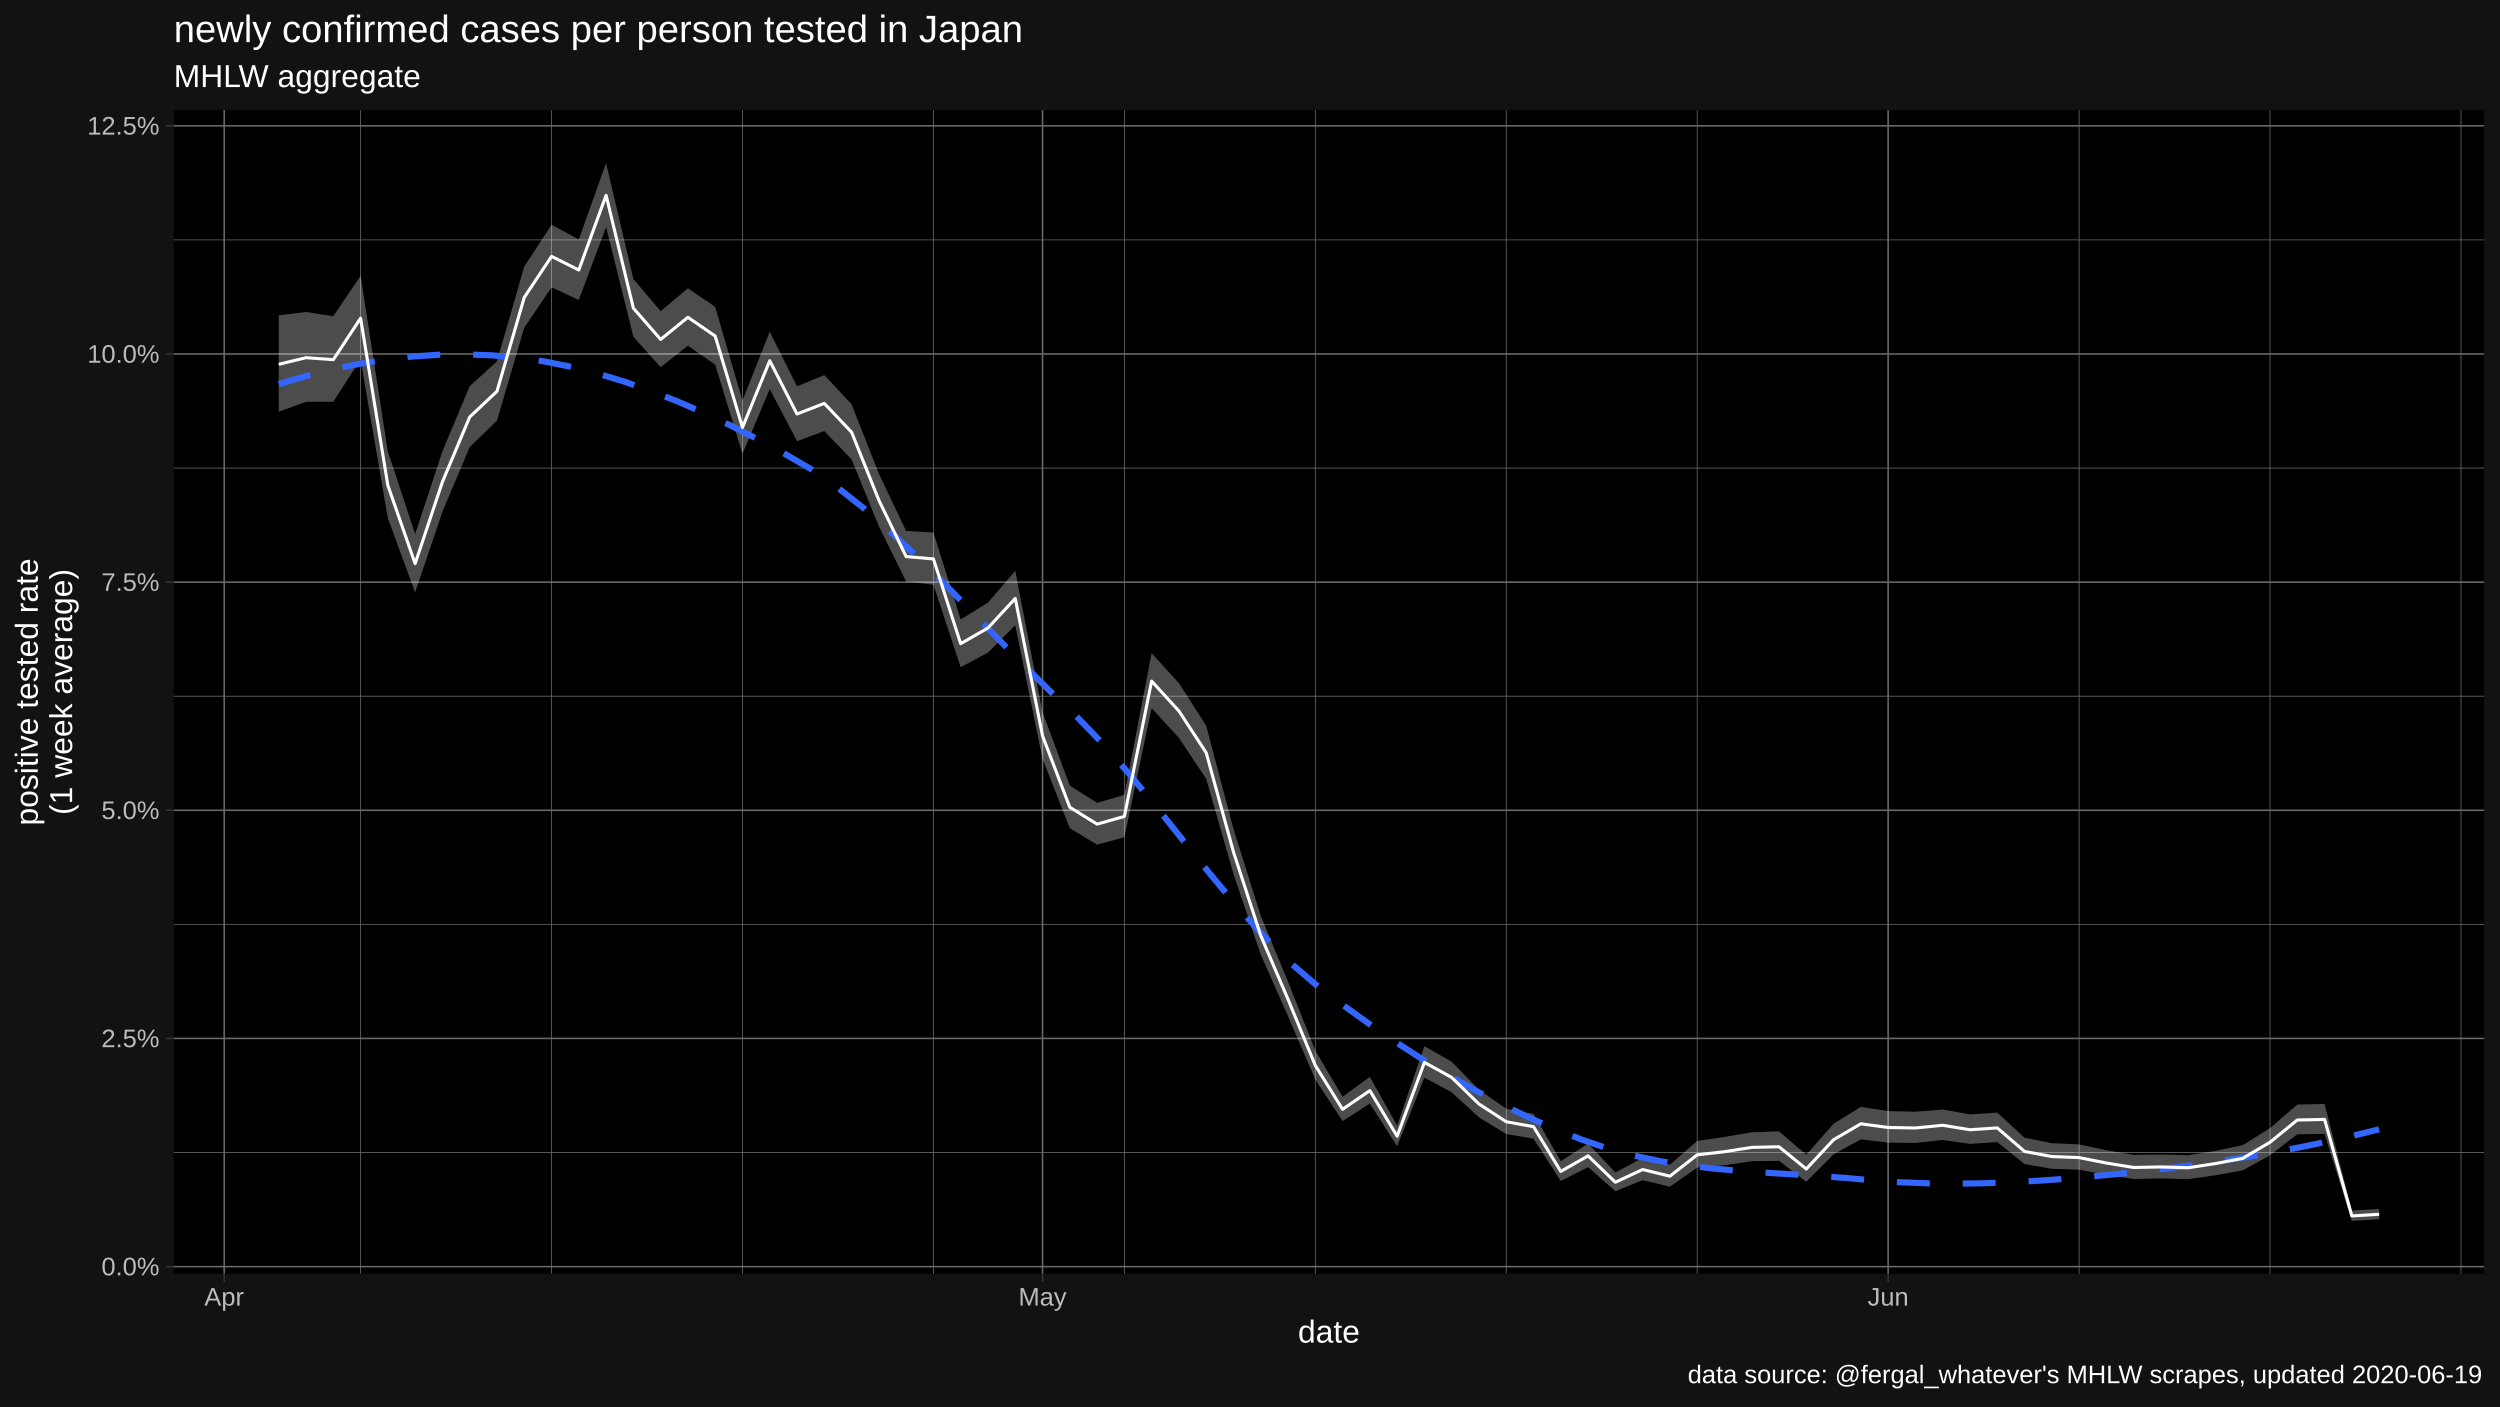
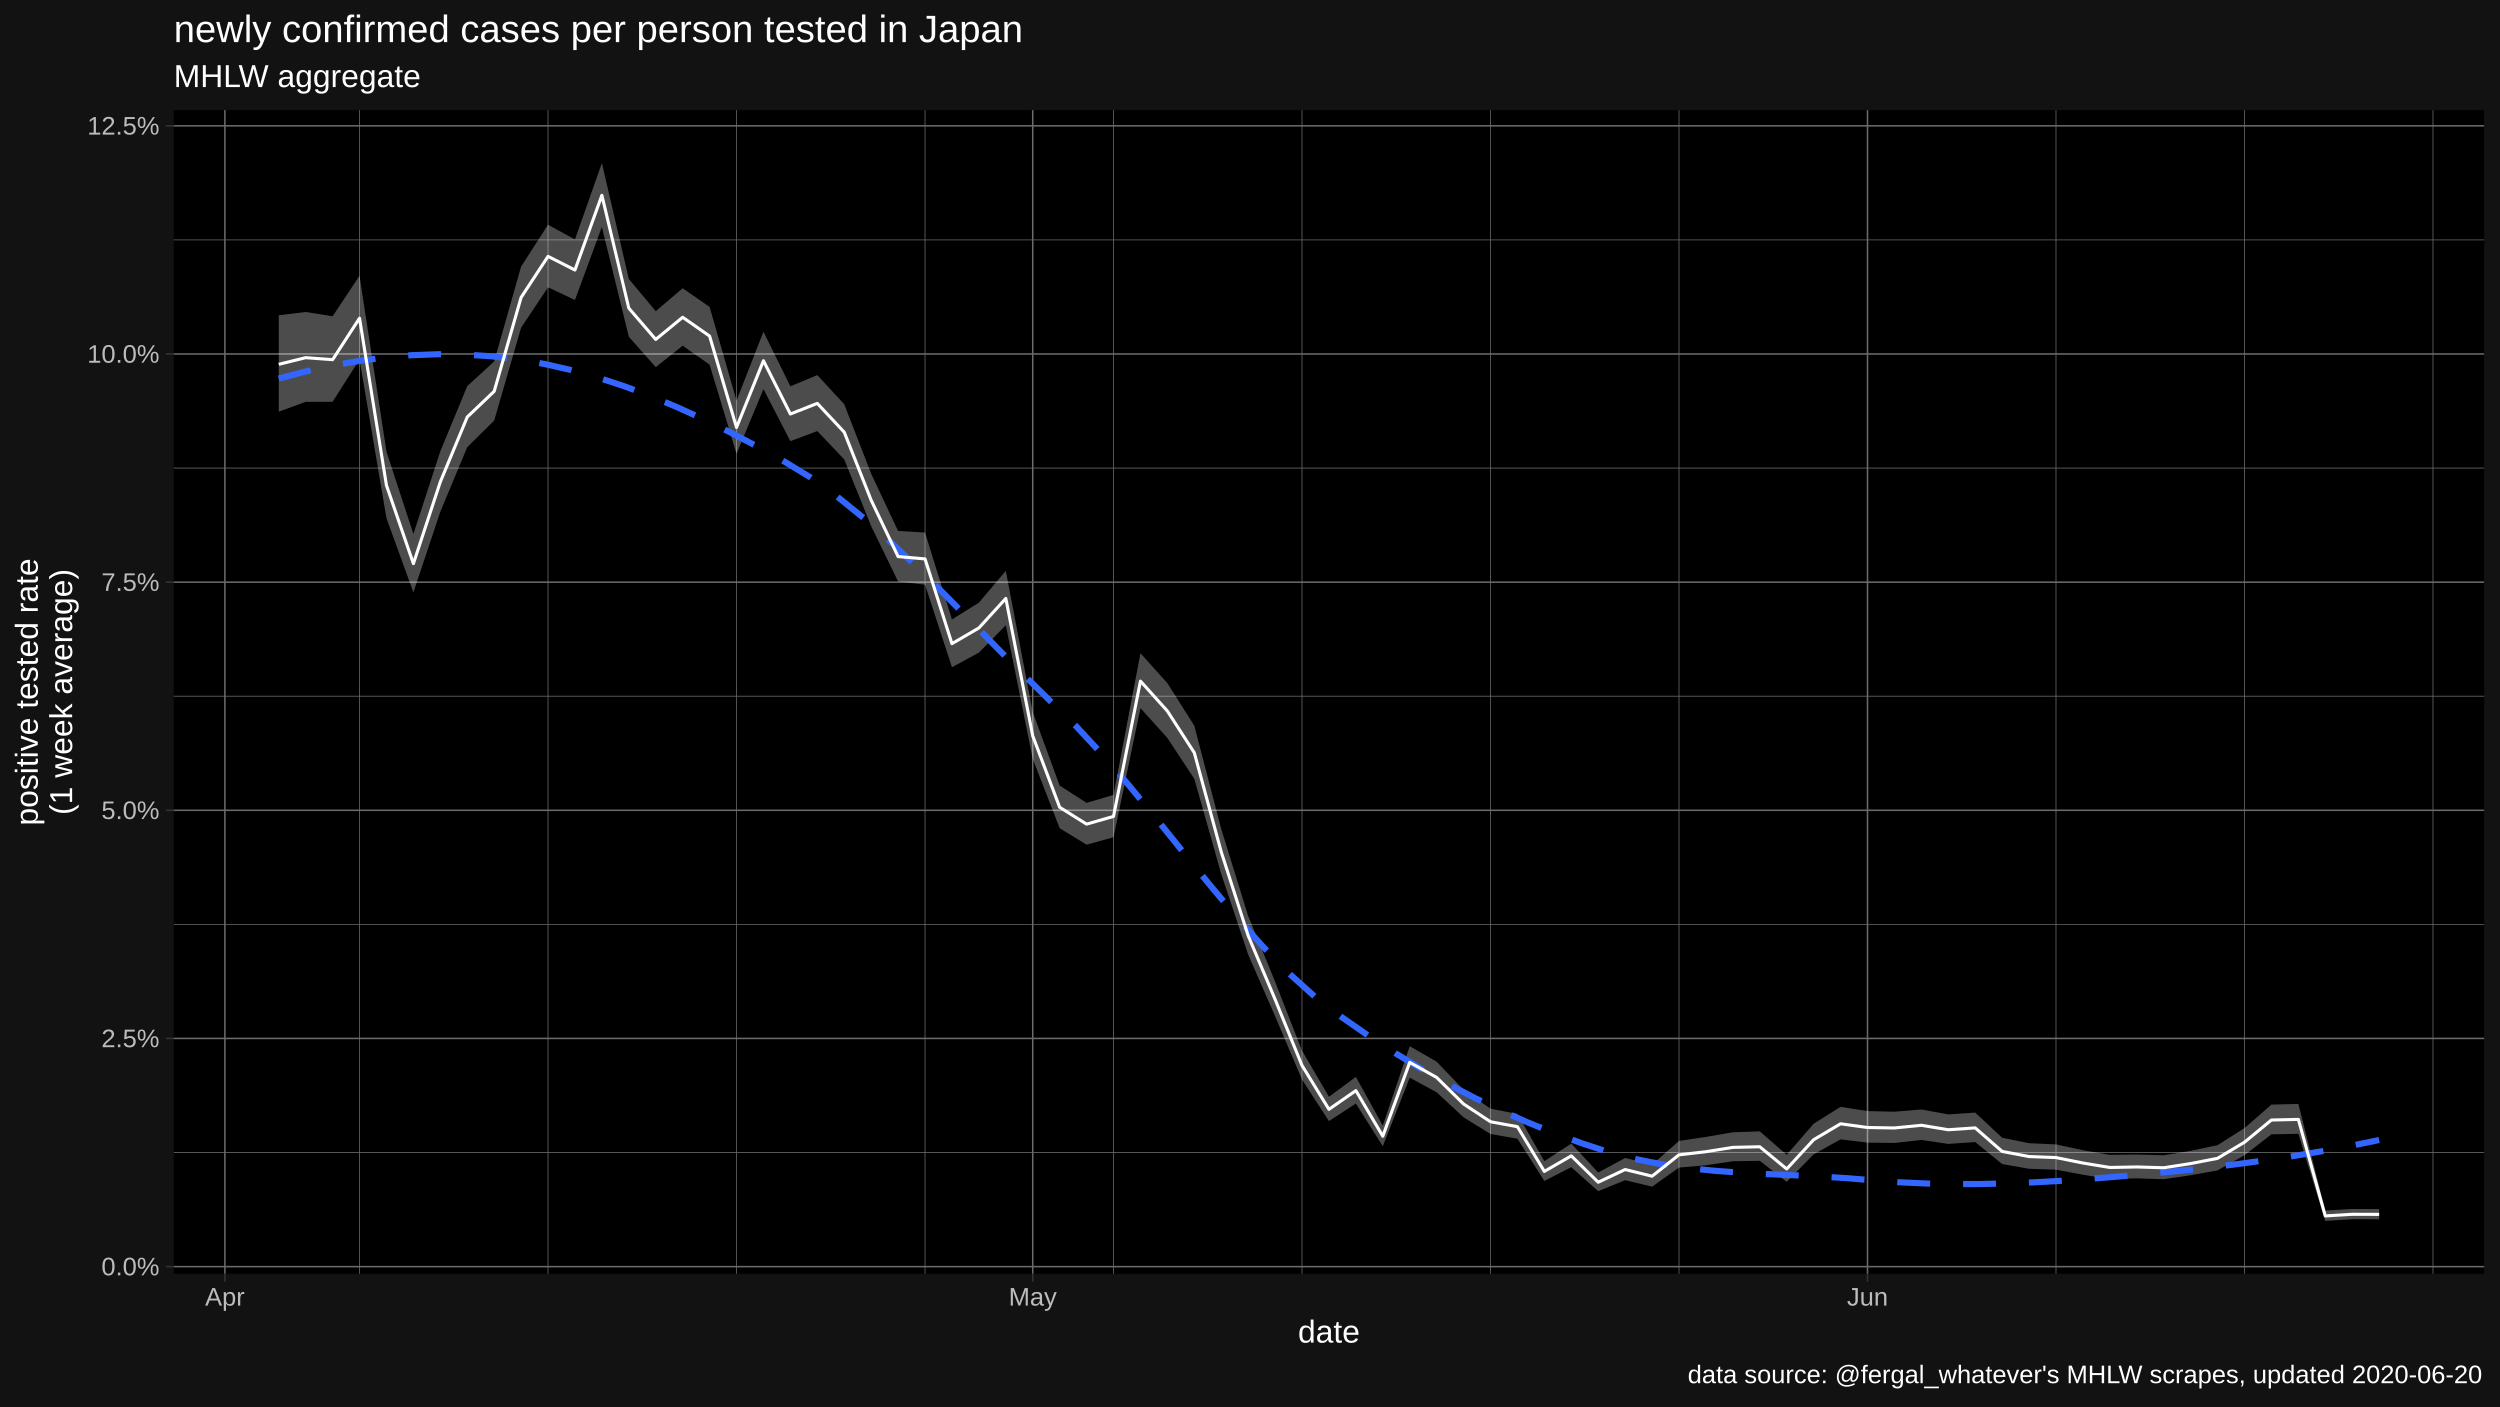
<svg xmlns="http://www.w3.org/2000/svg" viewBox="0 0 864.00 486.00">
  <defs>
    <style type="text/css">
    line, polyline, polygon, path, rect, circle {
      fill: none;
      stroke: #000000;
      stroke-linecap: round;
      stroke-linejoin: round;
      stroke-miterlimit: 10.00;
    }
  </style>
  </defs>
  <rect width="100%" height="100%" style="stroke: none; fill: #FFFFFF;" />
  <rect x="0.00" y="0.00" width="864.00" height="486.00" style="stroke-width: 1.07; stroke: #121212; fill: #121212;" />
  <defs>
    <clipPath id="cpNjAuMDR8ODU4LjUyfDQ0MC4yMnwzOC4wNw==">
      <rect x="60.04" y="38.07" width="798.48" height="402.15" />
    </clipPath>
  </defs>
  <rect x="60.04" y="38.07" width="798.48" height="402.15" style="stroke-width: 1.07; stroke: none; fill: #000000;" clip-path="url(#cpNjAuMDR8ODU4LjUyfDQ0MC4yMnwzOC4wNw==)" />
  <polyline points="60.04,398.31 858.52,398.31 " style="stroke-width: 0.27; stroke: #6B6B6B; stroke-linecap: butt;" clip-path="url(#cpNjAuMDR8ODU4LjUyfDQ0MC4yMnwzOC4wNw==)" />
  <polyline points="60.04,319.46 858.52,319.46 " style="stroke-width: 0.27; stroke: #6B6B6B; stroke-linecap: butt;" clip-path="url(#cpNjAuMDR8ODU4LjUyfDQ0MC4yMnwzOC4wNw==)" />
  <polyline points="60.04,240.61 858.52,240.61 " style="stroke-width: 0.27; stroke: #6B6B6B; stroke-linecap: butt;" clip-path="url(#cpNjAuMDR8ODU4LjUyfDQ0MC4yMnwzOC4wNw==)" />
  <polyline points="60.04,161.76 858.52,161.76 " style="stroke-width: 0.27; stroke: #6B6B6B; stroke-linecap: butt;" clip-path="url(#cpNjAuMDR8ODU4LjUyfDQ0MC4yMnwzOC4wNw==)" />
  <polyline points="60.04,82.91 858.52,82.91 " style="stroke-width: 0.27; stroke: #6B6B6B; stroke-linecap: butt;" clip-path="url(#cpNjAuMDR8ODU4LjUyfDQ0MC4yMnwzOC4wNw==)" />
-   <polyline points="124.62,440.22 124.62,38.07 " style="stroke-width: 0.27; stroke: #6B6B6B; stroke-linecap: butt;" clip-path="url(#cpNjAuMDR8ODU4LjUyfDQ0MC4yMnwzOC4wNw==)" />
-   <polyline points="190.61,440.22 190.61,38.07 " style="stroke-width: 0.27; stroke: #6B6B6B; stroke-linecap: butt;" clip-path="url(#cpNjAuMDR8ODU4LjUyfDQ0MC4yMnwzOC4wNw==)" />
-   <polyline points="256.60,440.22 256.60,38.07 " style="stroke-width: 0.27; stroke: #6B6B6B; stroke-linecap: butt;" clip-path="url(#cpNjAuMDR8ODU4LjUyfDQ0MC4yMnwzOC4wNw==)" />
-   <polyline points="322.59,440.22 322.59,38.07 " style="stroke-width: 0.27; stroke: #6B6B6B; stroke-linecap: butt;" clip-path="url(#cpNjAuMDR8ODU4LjUyfDQ0MC4yMnwzOC4wNw==)" />
-   <polyline points="388.58,440.22 388.58,38.07 " style="stroke-width: 0.27; stroke: #6B6B6B; stroke-linecap: butt;" clip-path="url(#cpNjAuMDR8ODU4LjUyfDQ0MC4yMnwzOC4wNw==)" />
-   <polyline points="454.57,440.22 454.57,38.07 " style="stroke-width: 0.27; stroke: #6B6B6B; stroke-linecap: butt;" clip-path="url(#cpNjAuMDR8ODU4LjUyfDQ0MC4yMnwzOC4wNw==)" />
-   <polyline points="520.56,440.22 520.56,38.07 " style="stroke-width: 0.27; stroke: #6B6B6B; stroke-linecap: butt;" clip-path="url(#cpNjAuMDR8ODU4LjUyfDQ0MC4yMnwzOC4wNw==)" />
-   <polyline points="586.55,440.22 586.55,38.07 " style="stroke-width: 0.27; stroke: #6B6B6B; stroke-linecap: butt;" clip-path="url(#cpNjAuMDR8ODU4LjUyfDQ0MC4yMnwzOC4wNw==)" />
-   <polyline points="718.53,440.22 718.53,38.07 " style="stroke-width: 0.27; stroke: #6B6B6B; stroke-linecap: butt;" clip-path="url(#cpNjAuMDR8ODU4LjUyfDQ0MC4yMnwzOC4wNw==)" />
-   <polyline points="784.52,440.22 784.52,38.07 " style="stroke-width: 0.27; stroke: #6B6B6B; stroke-linecap: butt;" clip-path="url(#cpNjAuMDR8ODU4LjUyfDQ0MC4yMnwzOC4wNw==)" />
-   <polyline points="850.51,440.22 850.51,38.07 " style="stroke-width: 0.27; stroke: #6B6B6B; stroke-linecap: butt;" clip-path="url(#cpNjAuMDR8ODU4LjUyfDQ0MC4yMnwzOC4wNw==)" />
+   <polyline points="124.25,440.22 124.25,38.07 " style="stroke-width: 0.27; stroke: #6B6B6B; stroke-linecap: butt;" clip-path="url(#cpNjAuMDR8ODU4LjUyfDQ0MC4yMnwzOC4wNw==)" />
+   <polyline points="189.40,440.22 189.40,38.07 " style="stroke-width: 0.27; stroke: #6B6B6B; stroke-linecap: butt;" clip-path="url(#cpNjAuMDR8ODU4LjUyfDQ0MC4yMnwzOC4wNw==)" />
+   <polyline points="254.54,440.22 254.54,38.07 " style="stroke-width: 0.27; stroke: #6B6B6B; stroke-linecap: butt;" clip-path="url(#cpNjAuMDR8ODU4LjUyfDQ0MC4yMnwzOC4wNw==)" />
+   <polyline points="319.69,440.22 319.69,38.07 " style="stroke-width: 0.27; stroke: #6B6B6B; stroke-linecap: butt;" clip-path="url(#cpNjAuMDR8ODU4LjUyfDQ0MC4yMnwzOC4wNw==)" />
+   <polyline points="384.83,440.22 384.83,38.07 " style="stroke-width: 0.27; stroke: #6B6B6B; stroke-linecap: butt;" clip-path="url(#cpNjAuMDR8ODU4LjUyfDQ0MC4yMnwzOC4wNw==)" />
+   <polyline points="449.97,440.22 449.97,38.07 " style="stroke-width: 0.27; stroke: #6B6B6B; stroke-linecap: butt;" clip-path="url(#cpNjAuMDR8ODU4LjUyfDQ0MC4yMnwzOC4wNw==)" />
+   <polyline points="515.12,440.22 515.12,38.07 " style="stroke-width: 0.27; stroke: #6B6B6B; stroke-linecap: butt;" clip-path="url(#cpNjAuMDR8ODU4LjUyfDQ0MC4yMnwzOC4wNw==)" />
+   <polyline points="580.26,440.22 580.26,38.07 " style="stroke-width: 0.27; stroke: #6B6B6B; stroke-linecap: butt;" clip-path="url(#cpNjAuMDR8ODU4LjUyfDQ0MC4yMnwzOC4wNw==)" />
+   <polyline points="710.55,440.22 710.55,38.07 " style="stroke-width: 0.27; stroke: #6B6B6B; stroke-linecap: butt;" clip-path="url(#cpNjAuMDR8ODU4LjUyfDQ0MC4yMnwzOC4wNw==)" />
+   <polyline points="775.69,440.22 775.69,38.07 " style="stroke-width: 0.27; stroke: #6B6B6B; stroke-linecap: butt;" clip-path="url(#cpNjAuMDR8ODU4LjUyfDQ0MC4yMnwzOC4wNw==)" />
+   <polyline points="840.84,440.22 840.84,38.07 " style="stroke-width: 0.27; stroke: #6B6B6B; stroke-linecap: butt;" clip-path="url(#cpNjAuMDR8ODU4LjUyfDQ0MC4yMnwzOC4wNw==)" />
  <polyline points="60.04,437.74 858.52,437.74 " style="stroke-width: 0.53; stroke: #6B6B6B; stroke-linecap: butt;" clip-path="url(#cpNjAuMDR8ODU4LjUyfDQ0MC4yMnwzOC4wNw==)" />
  <polyline points="60.04,358.89 858.52,358.89 " style="stroke-width: 0.53; stroke: #6B6B6B; stroke-linecap: butt;" clip-path="url(#cpNjAuMDR8ODU4LjUyfDQ0MC4yMnwzOC4wNw==)" />
  <polyline points="60.04,280.04 858.52,280.04 " style="stroke-width: 0.53; stroke: #6B6B6B; stroke-linecap: butt;" clip-path="url(#cpNjAuMDR8ODU4LjUyfDQ0MC4yMnwzOC4wNw==)" />
  <polyline points="60.04,201.19 858.52,201.19 " style="stroke-width: 0.53; stroke: #6B6B6B; stroke-linecap: butt;" clip-path="url(#cpNjAuMDR8ODU4LjUyfDQ0MC4yMnwzOC4wNw==)" />
  <polyline points="60.04,122.34 858.52,122.34 " style="stroke-width: 0.53; stroke: #6B6B6B; stroke-linecap: butt;" clip-path="url(#cpNjAuMDR8ODU4LjUyfDQ0MC4yMnwzOC4wNw==)" />
  <polyline points="60.04,43.49 858.52,43.49 " style="stroke-width: 0.53; stroke: #6B6B6B; stroke-linecap: butt;" clip-path="url(#cpNjAuMDR8ODU4LjUyfDQ0MC4yMnwzOC4wNw==)" />
-   <polyline points="77.48,440.22 77.48,38.07 " style="stroke-width: 0.53; stroke: #6B6B6B; stroke-linecap: butt;" clip-path="url(#cpNjAuMDR8ODU4LjUyfDQ0MC4yMnwzOC4wNw==)" />
-   <polyline points="360.30,440.22 360.30,38.07 " style="stroke-width: 0.53; stroke: #6B6B6B; stroke-linecap: butt;" clip-path="url(#cpNjAuMDR8ODU4LjUyfDQ0MC4yMnwzOC4wNw==)" />
-   <polyline points="652.54,440.22 652.54,38.07 " style="stroke-width: 0.53; stroke: #6B6B6B; stroke-linecap: butt;" clip-path="url(#cpNjAuMDR8ODU4LjUyfDQ0MC4yMnwzOC4wNw==)" />
-   <polygon points="96.34,108.95 105.76,107.82 115.19,109.30 124.62,95.30 134.04,156.05 143.47,184.55 152.90,155.96 162.33,133.45 171.75,124.90 181.18,92.12 190.61,77.68 200.03,82.75 209.46,56.35 218.89,96.41 228.32,107.54 237.74,99.62 247.17,106.07 256.60,138.44 266.02,114.64 275.45,133.50 284.88,129.63 294.31,139.71 303.73,163.70 313.16,183.50 322.59,184.03 332.01,214.08 341.44,208.27 350.87,197.28 360.30,246.12 369.72,271.50 379.15,277.47 388.58,274.71 398.00,225.75 407.43,236.09 416.86,250.80 426.29,286.51 435.71,316.54 445.14,339.26 454.57,363.09 463.99,379.05 473.42,372.17 482.85,389.00 492.28,361.57 501.70,366.93 511.13,376.64 520.56,383.17 529.98,384.95 539.41,401.29 548.84,395.23 558.27,405.23 567.69,400.19 577.12,402.52 586.55,394.31 595.97,392.92 605.40,391.32 614.83,390.99 624.26,399.10 633.68,388.36 643.11,382.53 652.54,383.99 661.96,384.21 671.39,383.43 680.82,385.14 690.25,384.51 699.67,393.19 709.10,395.09 718.53,395.50 727.95,397.52 737.38,399.12 746.81,399.00 756.24,399.26 765.66,397.73 775.09,395.77 784.52,389.88 793.94,381.75 803.37,381.52 812.80,418.36 822.23,417.82 822.23,421.36 812.80,421.94 803.37,391.84 793.94,392.03 784.52,399.26 775.09,404.49 765.66,406.17 756.24,407.53 746.81,407.24 737.38,407.46 727.95,405.99 718.53,404.25 709.10,403.93 699.67,402.29 690.25,394.69 680.82,395.34 671.39,393.96 661.96,395.01 652.54,394.89 643.11,393.76 633.68,398.95 624.26,408.43 614.83,401.18 605.40,401.32 595.97,402.71 586.55,403.51 577.12,410.12 567.69,407.87 558.27,411.68 548.84,403.37 539.41,408.13 529.98,393.54 520.56,391.92 511.13,386.15 501.70,377.50 492.28,372.44 482.85,396.14 473.42,381.39 463.99,387.46 454.57,373.08 445.14,351.20 435.71,329.89 426.29,302.05 416.86,269.17 407.43,255.04 398.00,244.73 388.58,289.35 379.15,291.93 369.72,286.23 360.30,262.25 350.87,216.10 341.44,225.55 332.01,230.60 322.59,202.06 313.16,200.98 303.73,181.83 294.31,158.79 284.88,148.98 275.45,152.46 266.02,134.49 256.60,156.85 247.17,126.03 237.74,119.48 228.32,126.89 218.89,116.38 209.46,78.44 200.03,103.68 190.61,99.29 181.18,113.26 171.75,145.34 162.33,154.53 152.90,176.87 143.47,204.74 134.04,179.09 124.62,124.24 115.19,138.85 105.76,138.88 96.34,142.28 " style="stroke-width: 1.07; stroke: none; fill: #FFFFFF; fill-opacity: 0.30;" clip-path="url(#cpNjAuMDR8ODU4LjUyfDQ0MC4yMnwzOC4wNw==)" />
-   <polyline points="96.34,132.75 105.52,130.02 114.71,127.70 123.90,125.78 133.09,124.28 142.28,123.22 151.47,122.61 160.65,122.47 169.84,122.79 179.03,123.61 188.22,124.94 197.41,126.78 206.60,129.11 215.79,131.90 224.97,135.12 234.16,138.74 243.35,142.74 252.54,147.08 261.73,151.75 270.92,156.69 280.11,162.02 289.29,168.35 298.48,175.62 307.67,183.67 316.86,192.33 326.05,201.43 335.24,210.79 344.42,220.24 353.61,229.63 362.80,238.76 371.99,247.54 381.18,257.08 390.37,267.61 399.56,278.78 408.74,290.26 417.93,301.70 427.12,312.76 436.31,323.10 445.50,332.37 454.69,340.24 463.87,347.16 473.06,353.77 482.25,360.05 491.44,366.00 500.63,371.59 509.82,376.82 519.01,381.67 528.19,386.14 537.38,390.19 546.57,393.83 555.76,396.96 564.95,399.44 574.14,401.36 583.33,402.81 592.51,403.89 601.70,404.70 610.89,405.33 620.08,405.89 629.27,406.46 638.46,407.15 647.64,407.98 656.83,408.60 666.02,408.95 675.21,409.07 684.40,408.96 693.59,408.65 702.78,408.17 711.96,407.53 721.15,406.76 730.34,405.87 739.53,404.90 748.72,403.83 757.91,402.64 767.10,401.33 776.28,399.88 785.47,398.29 794.66,396.54 803.85,394.63 813.04,392.55 822.23,390.28 " style="stroke-width: 2.13; stroke: #3366FF; stroke-dasharray: 11.38,11.38; stroke-linecap: butt;" clip-path="url(#cpNjAuMDR8ODU4LjUyfDQ0MC4yMnwzOC4wNw==)" />
-   <polyline points="96.34,125.91 105.76,123.61 115.19,124.30 124.62,109.98 134.04,167.74 143.47,194.79 152.90,166.55 162.33,144.12 171.75,135.24 181.18,102.80 190.61,88.60 200.03,93.32 209.46,67.50 218.89,106.50 228.32,117.31 237.74,109.65 247.17,116.15 256.60,147.74 266.02,124.67 275.45,143.08 284.88,139.41 294.31,149.36 303.73,172.87 313.16,192.35 322.59,193.16 332.01,222.45 341.44,217.03 350.87,206.82 360.30,254.31 369.72,278.99 379.15,284.82 388.58,282.15 398.00,235.39 407.43,245.73 416.86,260.15 426.29,294.43 435.71,323.36 445.14,345.37 454.57,368.22 463.99,383.38 473.42,376.91 482.85,392.67 492.28,367.16 501.70,372.37 511.13,381.54 520.56,387.68 529.98,389.38 539.41,404.84 548.84,399.46 558.27,408.58 567.69,404.19 577.12,406.49 586.55,399.11 595.97,398.03 605.40,396.54 614.83,396.32 624.26,404.00 633.68,393.89 643.11,388.38 652.54,389.67 661.96,389.83 671.39,388.90 680.82,390.44 690.25,389.80 699.67,397.93 709.10,399.70 718.53,400.06 727.95,401.94 737.38,403.48 746.81,403.30 756.24,403.58 765.66,402.13 775.09,400.32 784.52,394.76 793.94,387.08 803.37,386.87 812.80,420.22 822.23,419.66 " style="stroke-width: 1.07; stroke: #FFFFFF; stroke-linecap: butt;" clip-path="url(#cpNjAuMDR8ODU4LjUyfDQ0MC4yMnwzOC4wNw==)" />
+   <polyline points="77.72,440.22 77.72,38.07 " style="stroke-width: 0.53; stroke: #6B6B6B; stroke-linecap: butt;" clip-path="url(#cpNjAuMDR8ODU4LjUyfDQ0MC4yMnwzOC4wNw==)" />
+   <polyline points="356.91,440.22 356.91,38.07 " style="stroke-width: 0.53; stroke: #6B6B6B; stroke-linecap: butt;" clip-path="url(#cpNjAuMDR8ODU4LjUyfDQ0MC4yMnwzOC4wNw==)" />
+   <polyline points="645.41,440.22 645.41,38.07 " style="stroke-width: 0.53; stroke: #6B6B6B; stroke-linecap: butt;" clip-path="url(#cpNjAuMDR8ODU4LjUyfDQ0MC4yMnwzOC4wNw==)" />
+   <polygon points="96.34,108.95 105.64,107.82 114.95,109.30 124.25,95.30 133.56,156.05 142.87,184.55 152.17,155.96 161.48,133.45 170.79,124.90 180.09,92.12 189.40,77.68 198.70,82.75 208.01,56.35 217.32,96.41 226.62,107.54 235.93,99.62 245.24,106.07 254.54,138.44 263.85,114.64 273.15,133.50 282.46,129.63 291.77,139.71 301.07,163.70 310.38,183.50 319.69,184.03 328.99,214.08 338.30,208.27 347.61,197.28 356.91,246.12 366.22,271.50 375.52,277.47 384.83,274.71 394.14,225.75 403.44,236.09 412.75,250.80 422.06,286.51 431.36,316.54 440.67,339.26 449.97,363.09 459.28,379.05 468.59,372.17 477.89,389.00 487.20,361.57 496.51,366.93 505.81,376.64 515.12,383.17 524.42,384.95 533.73,401.29 543.04,395.23 552.34,405.23 561.65,400.19 570.96,402.52 580.26,394.31 589.57,392.92 598.88,391.32 608.18,390.99 617.49,399.10 626.79,388.36 636.10,382.53 645.41,383.99 654.71,384.21 664.02,383.43 673.33,385.14 682.63,384.51 691.94,393.19 701.24,395.09 710.55,395.50 719.86,397.52 729.16,399.12 738.47,399.00 747.78,399.26 757.08,397.73 766.39,395.77 775.69,389.88 785.00,381.75 794.31,381.52 803.61,418.36 812.92,417.82 822.23,417.87 822.23,421.37 812.92,421.36 803.61,421.94 794.31,391.84 785.00,392.03 775.69,399.26 766.39,404.49 757.08,406.17 747.78,407.53 738.47,407.24 729.16,407.46 719.86,405.99 710.55,404.25 701.24,403.93 691.94,402.29 682.63,394.69 673.33,395.34 664.02,393.96 654.71,395.01 645.41,394.89 636.10,393.76 626.79,398.95 617.49,408.43 608.18,401.18 598.88,401.32 589.57,402.71 580.26,403.51 570.96,410.12 561.65,407.87 552.34,411.68 543.04,403.37 533.73,408.13 524.42,393.54 515.12,391.92 505.81,386.15 496.51,377.50 487.20,372.44 477.89,396.14 468.59,381.39 459.28,387.46 449.97,373.08 440.67,351.20 431.36,329.89 422.06,302.05 412.75,269.17 403.44,255.04 394.14,244.73 384.83,289.35 375.52,291.93 366.22,286.23 356.91,262.25 347.61,216.10 338.30,225.55 328.99,230.60 319.69,202.06 310.38,200.98 301.07,181.83 291.77,158.79 282.46,148.98 273.15,152.46 263.85,134.49 254.54,156.85 245.24,126.03 235.93,119.48 226.62,126.89 217.32,116.38 208.01,78.44 198.70,103.68 189.40,99.29 180.09,113.26 170.79,145.34 161.48,154.53 152.17,176.87 142.87,204.74 133.56,179.09 124.25,124.24 114.95,138.85 105.64,138.88 96.34,142.28 " style="stroke-width: 1.07; stroke: none; fill: #FFFFFF; fill-opacity: 0.30;" clip-path="url(#cpNjAuMDR8ODU4LjUyfDQ0MC4yMnwzOC4wNw==)" />
+   <polyline points="96.34,130.82 105.52,128.41 114.71,126.39 123.90,124.76 133.09,123.55 142.28,122.76 151.47,122.42 160.65,122.54 169.84,123.13 179.03,124.21 188.22,125.80 197.41,127.90 206.60,130.48 215.79,133.50 224.97,136.95 234.16,140.79 243.35,144.98 252.54,149.51 261.73,154.33 270.92,159.42 280.11,165.00 289.29,171.59 298.48,179.04 307.67,187.21 316.86,195.92 326.05,205.02 335.24,214.35 344.42,223.75 353.61,233.06 362.80,242.11 371.99,251.08 381.18,260.99 390.37,271.68 399.56,282.87 408.74,294.27 417.93,305.61 427.12,316.61 436.31,326.97 445.50,336.43 454.69,344.70 463.87,351.65 473.06,358.04 482.25,364.00 491.44,369.56 500.63,374.73 509.82,379.52 519.01,383.94 528.19,387.99 537.38,391.70 546.57,395.08 555.76,398.10 564.95,400.52 574.14,402.34 583.33,403.67 592.51,404.62 601.70,405.29 610.89,405.77 620.08,406.18 629.27,406.62 638.46,407.18 647.64,407.96 656.83,408.62 666.02,409.03 675.21,409.22 684.40,409.19 693.59,408.99 702.78,408.62 711.96,408.11 721.15,407.48 730.34,406.76 739.53,405.96 748.72,405.10 757.91,404.14 767.10,403.08 776.28,401.91 785.47,400.62 794.66,399.19 803.85,397.62 813.04,395.88 822.23,393.98 " style="stroke-width: 2.13; stroke: #3366FF; stroke-dasharray: 11.38,11.38; stroke-linecap: butt;" clip-path="url(#cpNjAuMDR8ODU4LjUyfDQ0MC4yMnwzOC4wNw==)" />
+   <polyline points="96.34,125.91 105.64,123.61 114.95,124.30 124.25,109.98 133.56,167.74 142.87,194.79 152.17,166.55 161.48,144.12 170.79,135.24 180.09,102.80 189.40,88.60 198.70,93.32 208.01,67.50 217.32,106.50 226.62,117.31 235.93,109.65 245.24,116.15 254.54,147.74 263.85,124.67 273.15,143.08 282.46,139.41 291.77,149.36 301.07,172.87 310.38,192.35 319.69,193.16 328.99,222.45 338.30,217.03 347.61,206.82 356.91,254.31 366.22,278.99 375.52,284.82 384.83,282.15 394.14,235.39 403.44,245.73 412.75,260.15 422.06,294.43 431.36,323.36 440.67,345.37 449.97,368.22 459.28,383.38 468.59,376.91 477.89,392.67 487.20,367.16 496.51,372.37 505.81,381.54 515.12,387.68 524.42,389.38 533.73,404.84 543.04,399.46 552.34,408.58 561.65,404.19 570.96,406.49 580.26,399.11 589.57,398.03 598.88,396.54 608.18,396.32 617.49,404.00 626.79,393.89 636.10,388.38 645.41,389.67 654.71,389.83 664.02,388.90 673.33,390.44 682.63,389.80 691.94,397.93 701.24,399.70 710.55,400.06 719.86,401.94 729.16,403.48 738.47,403.30 747.78,403.58 757.08,402.13 766.39,400.32 775.69,394.76 785.00,387.08 794.31,386.87 803.61,420.22 812.92,419.66 822.23,419.69 " style="stroke-width: 1.07; stroke: #FFFFFF; stroke-linecap: butt;" clip-path="url(#cpNjAuMDR8ODU4LjUyfDQ0MC4yMnwzOC4wNw==)" />
  <defs>
    <clipPath id="cpMC4wMHw4NjQuMDB8NDg2LjAwfDAuMDA=">
      <rect x="0.00" y="0.00" width="864.00" height="486.00" />
    </clipPath>
  </defs>
  <g clip-path="url(#cpMC4wMHw4NjQuMDB8NDg2LjAwfDAuMDA=)">
    <text x="35.05" y="440.76" style="font-size: 8.80px; fill: #BCBCBC; font-family: Liberation Sans;" textLength="20.06px" lengthAdjust="spacingAndGlyphs">0.0%</text>
  </g>
  <g clip-path="url(#cpMC4wMHw4NjQuMDB8NDg2LjAwfDAuMDA=)">
    <text x="35.05" y="361.91" style="font-size: 8.80px; fill: #BCBCBC; font-family: Liberation Sans;" textLength="20.06px" lengthAdjust="spacingAndGlyphs">2.5%</text>
  </g>
  <g clip-path="url(#cpMC4wMHw4NjQuMDB8NDg2LjAwfDAuMDA=)">
    <text x="35.05" y="283.06" style="font-size: 8.80px; fill: #BCBCBC; font-family: Liberation Sans;" textLength="20.06px" lengthAdjust="spacingAndGlyphs">5.0%</text>
  </g>
  <g clip-path="url(#cpMC4wMHw4NjQuMDB8NDg2LjAwfDAuMDA=)">
    <text x="35.05" y="204.21" style="font-size: 8.80px; fill: #BCBCBC; font-family: Liberation Sans;" textLength="20.06px" lengthAdjust="spacingAndGlyphs">7.5%</text>
  </g>
  <g clip-path="url(#cpMC4wMHw4NjQuMDB8NDg2LjAwfDAuMDA=)">
    <text x="30.16" y="125.36" style="font-size: 8.80px; fill: #BCBCBC; font-family: Liberation Sans;" textLength="24.95px" lengthAdjust="spacingAndGlyphs">10.0%</text>
  </g>
  <g clip-path="url(#cpMC4wMHw4NjQuMDB8NDg2LjAwfDAuMDA=)">
    <text x="30.16" y="46.51" style="font-size: 8.80px; fill: #BCBCBC; font-family: Liberation Sans;" textLength="24.95px" lengthAdjust="spacingAndGlyphs">12.5%</text>
  </g>
  <polyline points="57.30,437.74 60.04,437.74 " style="stroke-width: 0.53; stroke: #333333; stroke-linecap: butt;" clip-path="url(#cpMC4wMHw4NjQuMDB8NDg2LjAwfDAuMDA=)" />
  <polyline points="57.30,358.89 60.04,358.89 " style="stroke-width: 0.53; stroke: #333333; stroke-linecap: butt;" clip-path="url(#cpMC4wMHw4NjQuMDB8NDg2LjAwfDAuMDA=)" />
  <polyline points="57.30,280.04 60.04,280.04 " style="stroke-width: 0.53; stroke: #333333; stroke-linecap: butt;" clip-path="url(#cpMC4wMHw4NjQuMDB8NDg2LjAwfDAuMDA=)" />
  <polyline points="57.30,201.19 60.04,201.19 " style="stroke-width: 0.53; stroke: #333333; stroke-linecap: butt;" clip-path="url(#cpMC4wMHw4NjQuMDB8NDg2LjAwfDAuMDA=)" />
  <polyline points="57.30,122.34 60.04,122.34 " style="stroke-width: 0.53; stroke: #333333; stroke-linecap: butt;" clip-path="url(#cpMC4wMHw4NjQuMDB8NDg2LjAwfDAuMDA=)" />
  <polyline points="57.30,43.49 60.04,43.49 " style="stroke-width: 0.53; stroke: #333333; stroke-linecap: butt;" clip-path="url(#cpMC4wMHw4NjQuMDB8NDg2LjAwfDAuMDA=)" />
-   <polyline points="77.48,442.96 77.48,440.22 " style="stroke-width: 0.53; stroke: #333333; stroke-linecap: butt;" clip-path="url(#cpMC4wMHw4NjQuMDB8NDg2LjAwfDAuMDA=)" />
-   <polyline points="360.30,442.96 360.30,440.22 " style="stroke-width: 0.53; stroke: #333333; stroke-linecap: butt;" clip-path="url(#cpMC4wMHw4NjQuMDB8NDg2LjAwfDAuMDA=)" />
-   <polyline points="652.54,442.96 652.54,440.22 " style="stroke-width: 0.53; stroke: #333333; stroke-linecap: butt;" clip-path="url(#cpMC4wMHw4NjQuMDB8NDg2LjAwfDAuMDA=)" />
+   <polyline points="77.72,442.96 77.72,440.22 " style="stroke-width: 0.53; stroke: #333333; stroke-linecap: butt;" clip-path="url(#cpMC4wMHw4NjQuMDB8NDg2LjAwfDAuMDA=)" />
+   <polyline points="356.91,442.96 356.91,440.22 " style="stroke-width: 0.53; stroke: #333333; stroke-linecap: butt;" clip-path="url(#cpMC4wMHw4NjQuMDB8NDg2LjAwfDAuMDA=)" />
+   <polyline points="645.41,442.96 645.41,440.22 " style="stroke-width: 0.53; stroke: #333333; stroke-linecap: butt;" clip-path="url(#cpMC4wMHw4NjQuMDB8NDg2LjAwfDAuMDA=)" />
  <g clip-path="url(#cpMC4wMHw4NjQuMDB8NDg2LjAwfDAuMDA=)">
-     <text x="70.63" y="451.21" style="font-size: 8.80px; fill: #BCBCBC; font-family: Liberation Sans;" textLength="13.69px" lengthAdjust="spacingAndGlyphs">Apr</text>
+     <text x="70.88" y="451.21" style="font-size: 8.80px; fill: #BCBCBC; font-family: Liberation Sans;" textLength="13.69px" lengthAdjust="spacingAndGlyphs">Apr</text>
  </g>
  <g clip-path="url(#cpMC4wMHw4NjQuMDB8NDg2LjAwfDAuMDA=)">
-     <text x="351.98" y="451.21" style="font-size: 8.80px; fill: #BCBCBC; font-family: Liberation Sans;" textLength="16.62px" lengthAdjust="spacingAndGlyphs">May</text>
+     <text x="348.60" y="451.21" style="font-size: 8.80px; fill: #BCBCBC; font-family: Liberation Sans;" textLength="16.62px" lengthAdjust="spacingAndGlyphs">May</text>
  </g>
  <g clip-path="url(#cpMC4wMHw4NjQuMDB8NDg2LjAwfDAuMDA=)">
-     <text x="645.44" y="451.21" style="font-size: 8.80px; fill: #BCBCBC; font-family: Liberation Sans;" textLength="14.19px" lengthAdjust="spacingAndGlyphs">Jun</text>
+     <text x="638.31" y="451.21" style="font-size: 8.80px; fill: #BCBCBC; font-family: Liberation Sans;" textLength="14.19px" lengthAdjust="spacingAndGlyphs">Jun</text>
  </g>
  <g clip-path="url(#cpMC4wMHw4NjQuMDB8NDg2LjAwfDAuMDA=)">
    <text x="448.58" y="464.01" style="font-size: 11.00px; fill: #FFFFFF; font-family: Liberation Sans;" textLength="21.41px" lengthAdjust="spacingAndGlyphs">date</text>
  </g>
  <g clip-path="url(#cpMC4wMHw4NjQuMDB8NDg2LjAwfDAuMDA=)">
    <text transform="translate(13.05,285.31) rotate(-90)" style="font-size: 11.00px; fill: #FFFFFF; font-family: Liberation Sans;" textLength="92.33px" lengthAdjust="spacingAndGlyphs">positive tested rate</text>
  </g>
  <g clip-path="url(#cpMC4wMHw4NjQuMDB8NDg2LjAwfDAuMDA=)">
    <text transform="translate(24.93,281.64) rotate(-90)" style="font-size: 11.00px; fill: #FFFFFF; font-family: Liberation Sans;" textLength="84.99px" lengthAdjust="spacingAndGlyphs">(1 week average)</text>
  </g>
  <g clip-path="url(#cpMC4wMHw4NjQuMDB8NDg2LjAwfDAuMDA=)">
    <text x="60.04" y="30.10" style="font-size: 11.00px; fill: #FFFFFF; font-family: Liberation Sans;" textLength="86.21px" lengthAdjust="spacingAndGlyphs">MHLW aggregate</text>
  </g>
  <g clip-path="url(#cpMC4wMHw4NjQuMDB8NDg2LjAwfDAuMDA=)">
    <text x="60.04" y="14.56" style="font-size: 13.20px; fill: #FFFFFF; font-family: Liberation Sans;" textLength="293.49px" lengthAdjust="spacingAndGlyphs">newly confirmed cases per person tested in Japan</text>
  </g>
  <g clip-path="url(#cpMC4wMHw4NjQuMDB8NDg2LjAwfDAuMDA=)">
-     <text x="583.27" y="478.03" style="font-size: 8.80px; fill: #FFFFFF; font-family: Liberation Sans;" textLength="275.25px" lengthAdjust="spacingAndGlyphs">data source: @fergal_whatever's MHLW scrapes, updated 2020-06-19</text>
+     <text x="583.27" y="478.03" style="font-size: 8.80px; fill: #FFFFFF; font-family: Liberation Sans;" textLength="275.25px" lengthAdjust="spacingAndGlyphs">data source: @fergal_whatever's MHLW scrapes, updated 2020-06-20</text>
  </g>
</svg>
